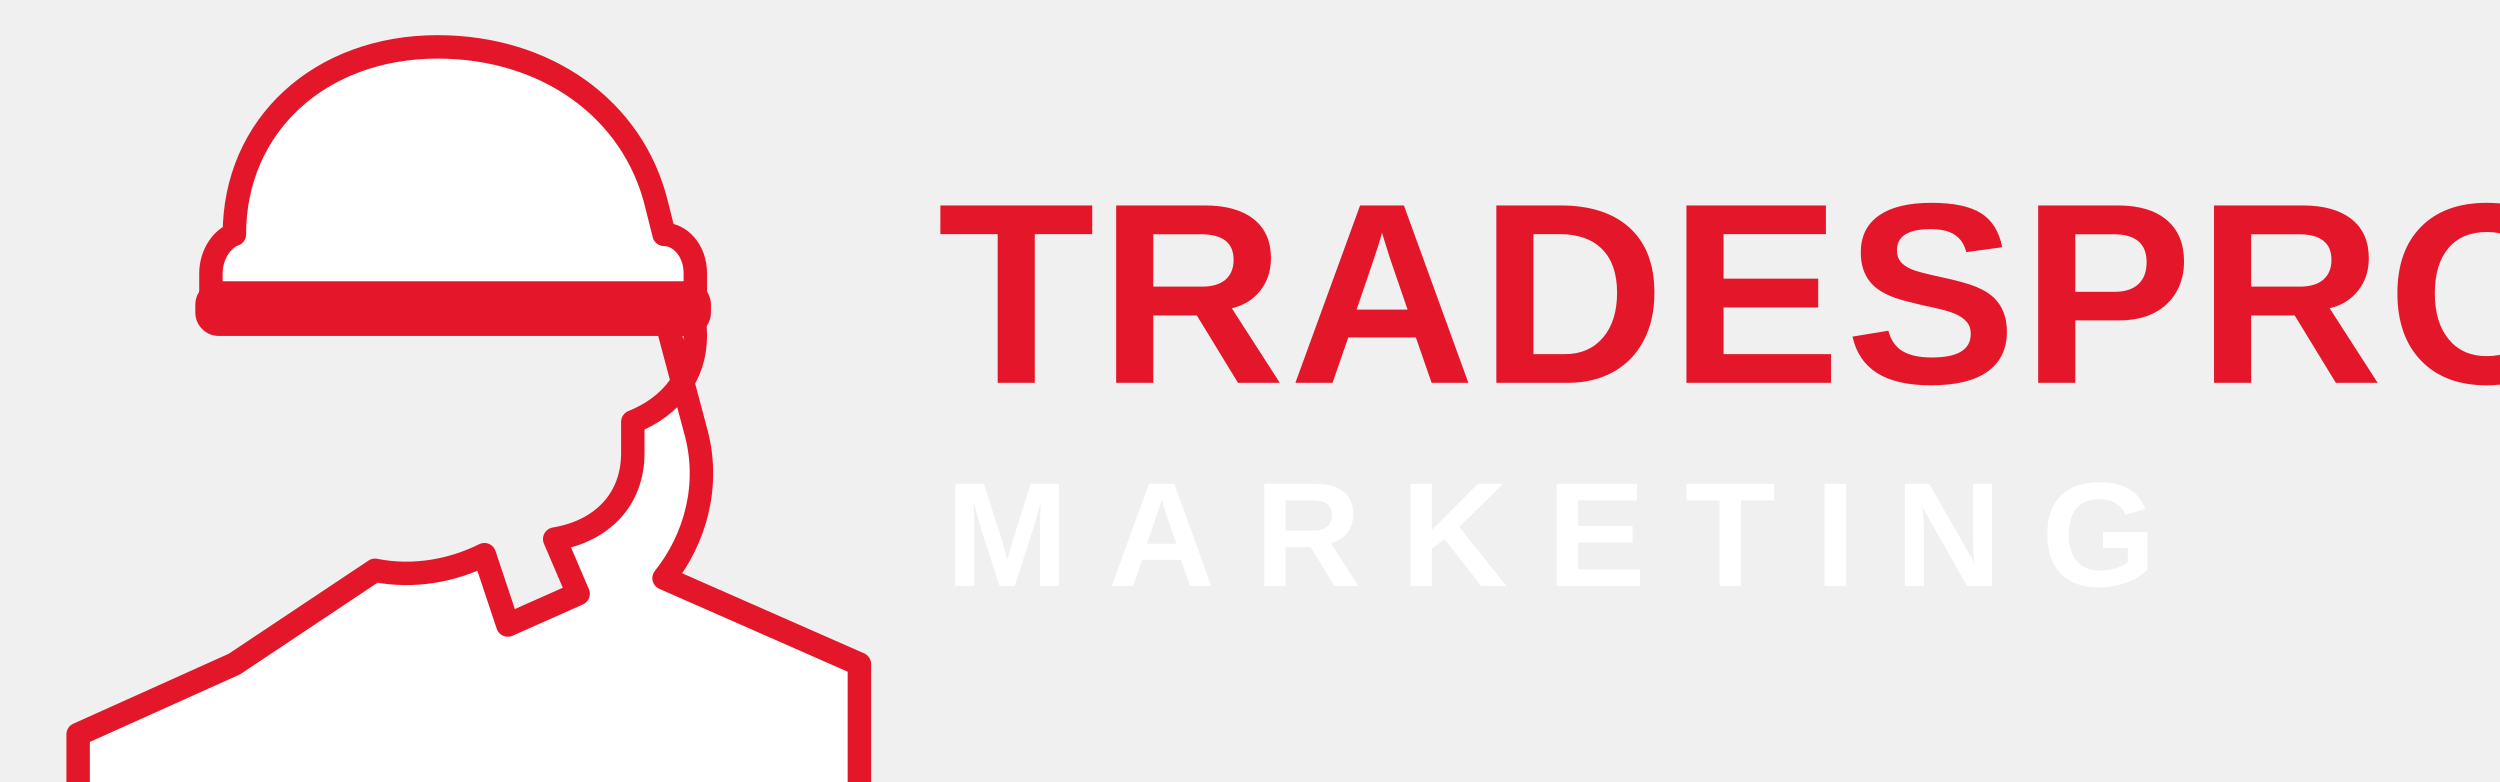
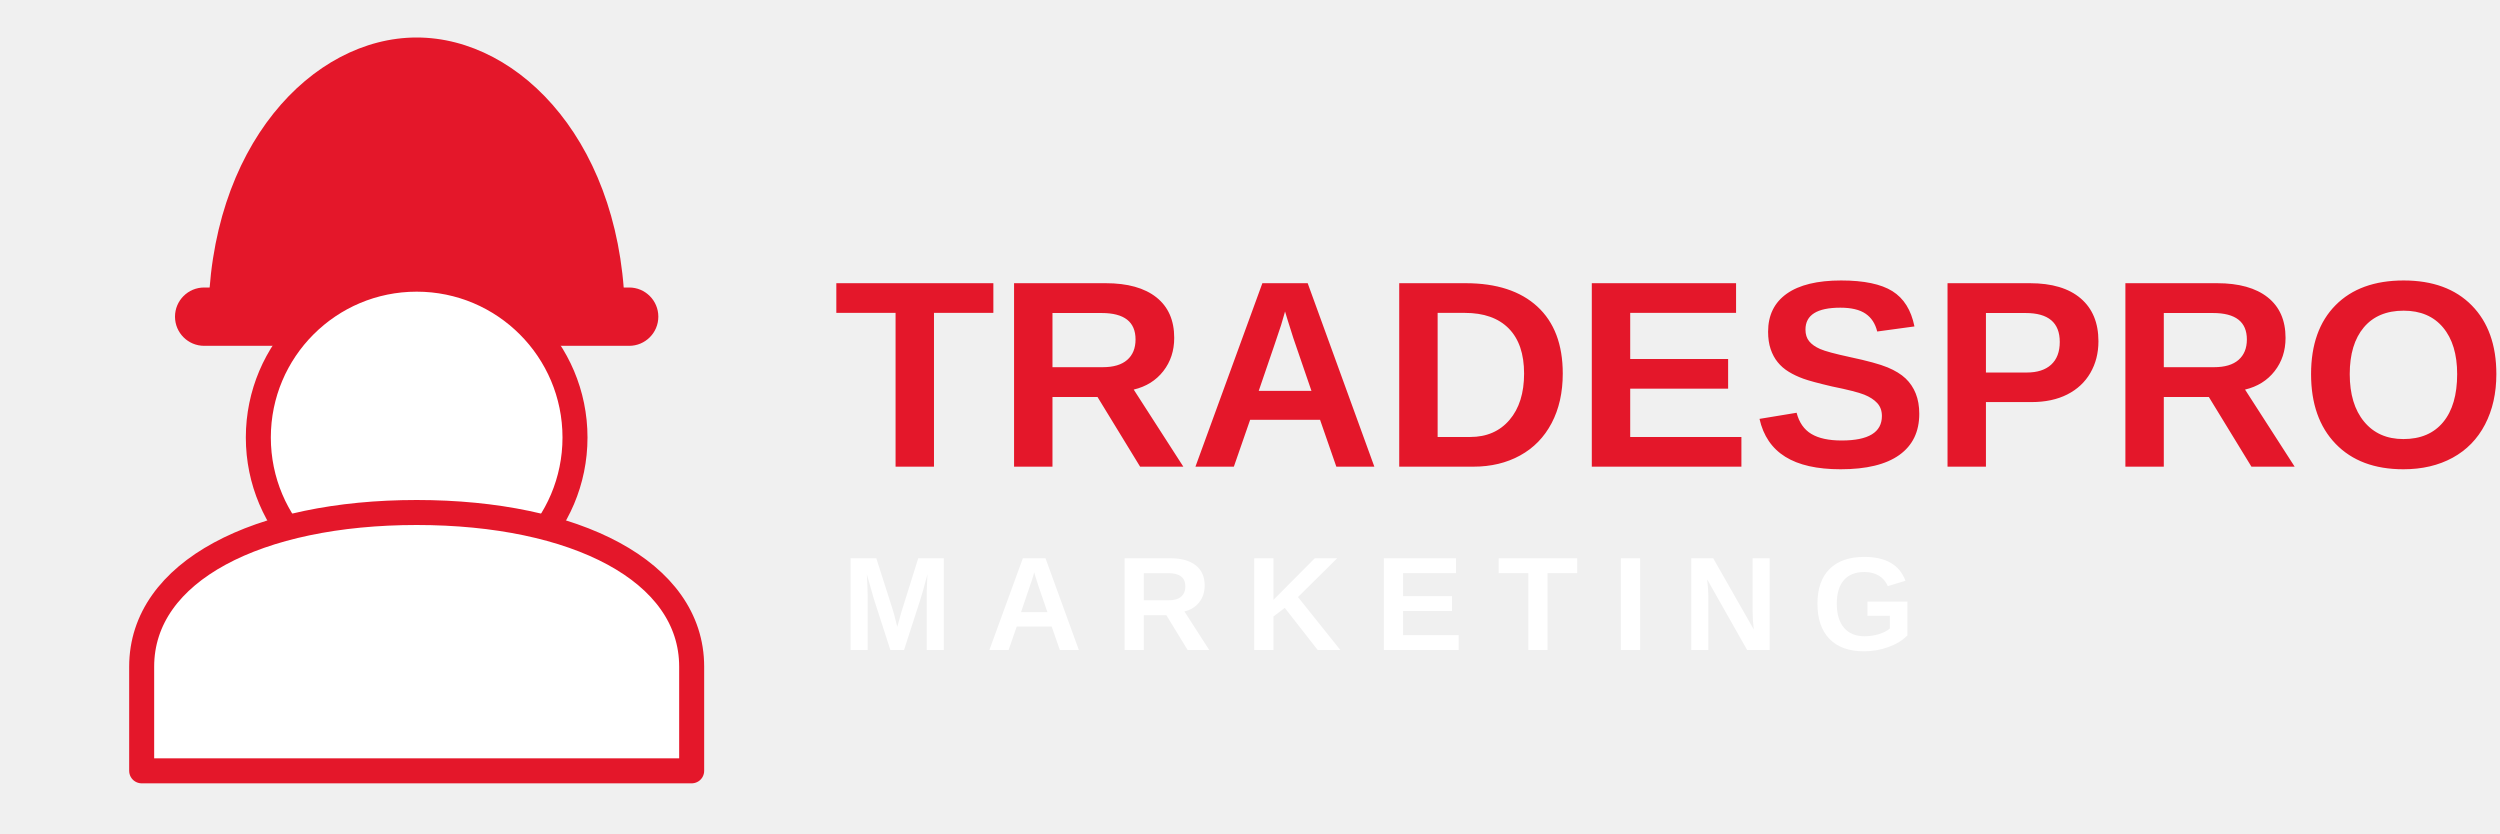
- <svg xmlns="http://www.w3.org/2000/svg" viewBox="0 0 640 200" width="640" height="200" role="img" aria-label="TradesPro Marketing">
-   <g transform="translate(20,20)">
-     <path d="M78 0              C110 0 132 16 138 40              C150 44 158 54 158 66              C158 76 152 84 142 88              L142 96              C142 108 134 116 122 118              L128 132              L110 140              L104 122              C96 126 86 128 76 126              L40 150              L0 168              L0 200              L200 200              L200 150              L150 128              C158 118 162 104 158 90              L150 60              C146 30 116 6 78 0 Z" fill="#FFFFFF" stroke="#E4172A" stroke-width="6" stroke-linejoin="round" />
-     <path d="M40 40              C40 12 62 -8 92 -8              C120 -8 142 8 148 32              L150 40              C154 40 158 44 158 50              L158 56              L34 56              L34 50              C34 45 37 41 40 40 Z" fill="#FFFFFF" stroke="#E4172A" stroke-width="6" stroke-linejoin="round" />
-     <rect x="30" y="52" width="132" height="14" rx="6" fill="#E4172A" />
+ <svg xmlns="http://www.w3.org/2000/svg" viewBox="0 0 600 200" width="600" height="200" role="img" aria-label="TradesPro Marketing">
+   <g transform="translate(20,15)">
+     <path d="M30,62 C30,20 55,-6 80,-6 C105,-6 130,20 130,62 Z" fill="#e4172a" />
+     <rect x="22" y="54" width="116" height="14" rx="7" fill="#e4172a" />
+     <circle cx="80" cy="90" r="38" fill="#ffffff" stroke="#e4172a" stroke-width="6" />
+     <path d="M14,170 L14,145 C14,122 42,108 80,108 C118,108 146,122 146,145 L146,170 Z" fill="#ffffff" stroke="#e4172a" stroke-width="6" stroke-linejoin="round" />
  </g>
-   <text x="240" y="98" font-family="Arial, Helvetica, sans-serif" font-size="66" font-weight="800" fill="#E4172A" letter-spacing="1">TRADESPRO</text>
-   <text x="242" y="150" font-family="Arial, Helvetica, sans-serif" font-size="38" font-weight="800" fill="#FFFFFF" letter-spacing="10">MARKETING</text>
+   <text x="200" y="112" font-family="Arial, Helvetica, sans-serif" font-size="64" font-weight="800" fill="#e4172a">TRADESPRO</text>
+   <text x="202" y="156" font-family="Arial, Helvetica, sans-serif" font-size="32" font-weight="800" fill="#ffffff" letter-spacing="8">MARKETING</text>
</svg>
